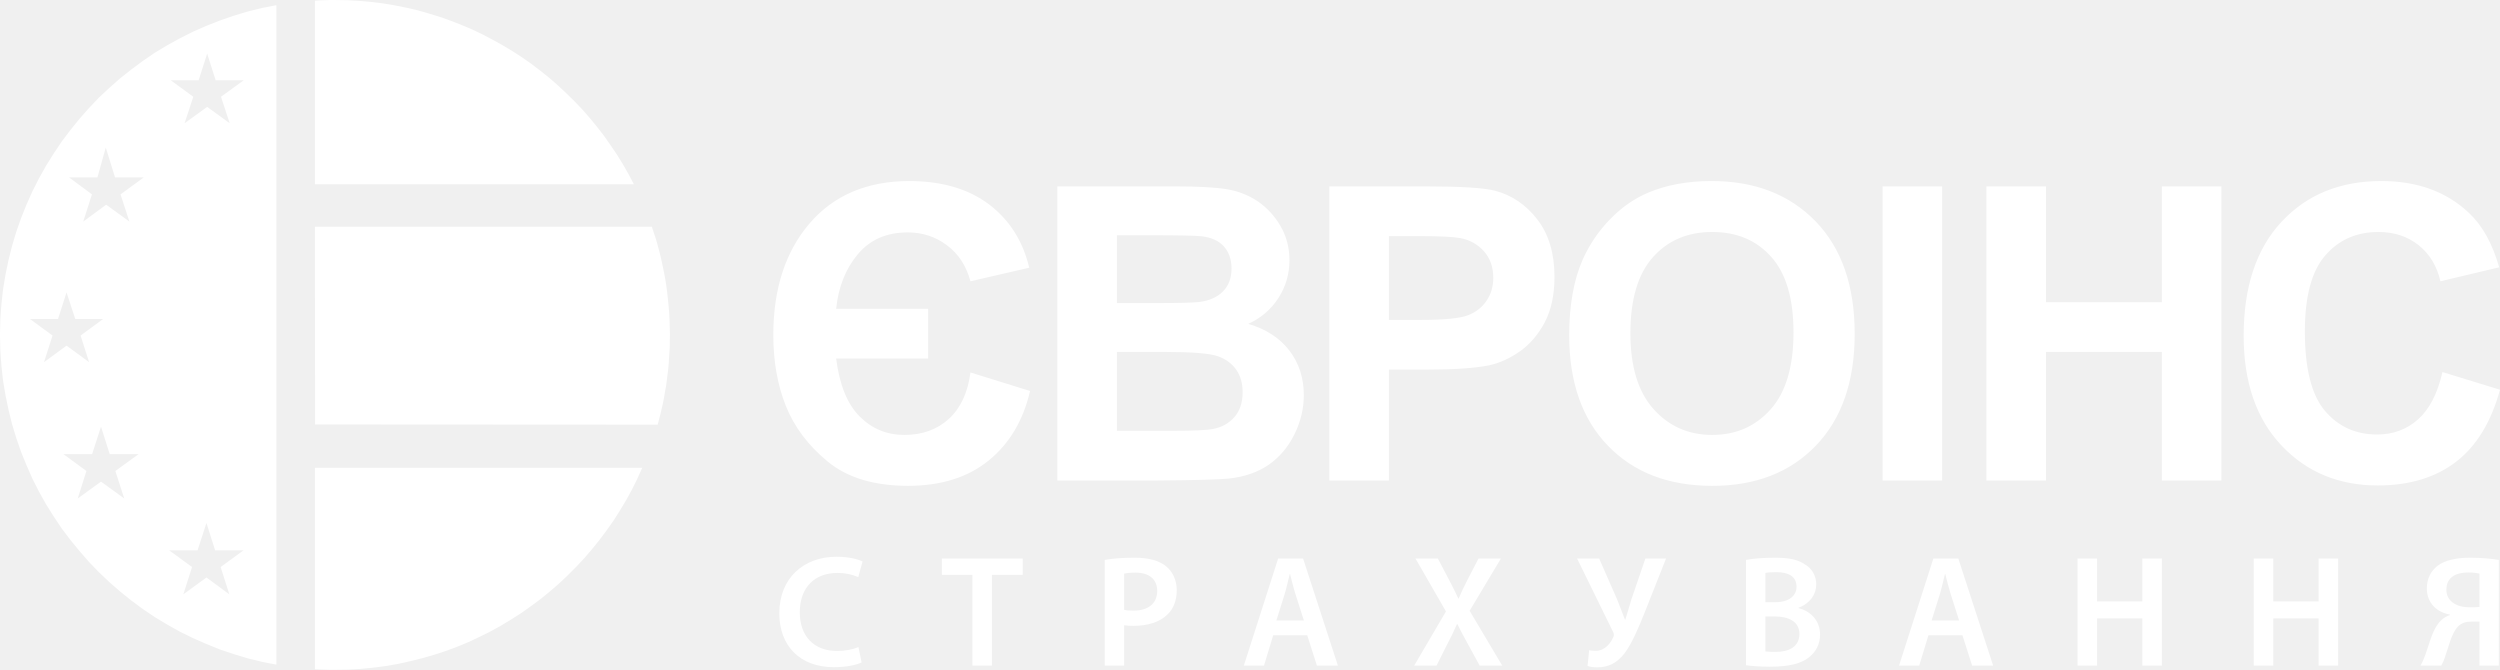
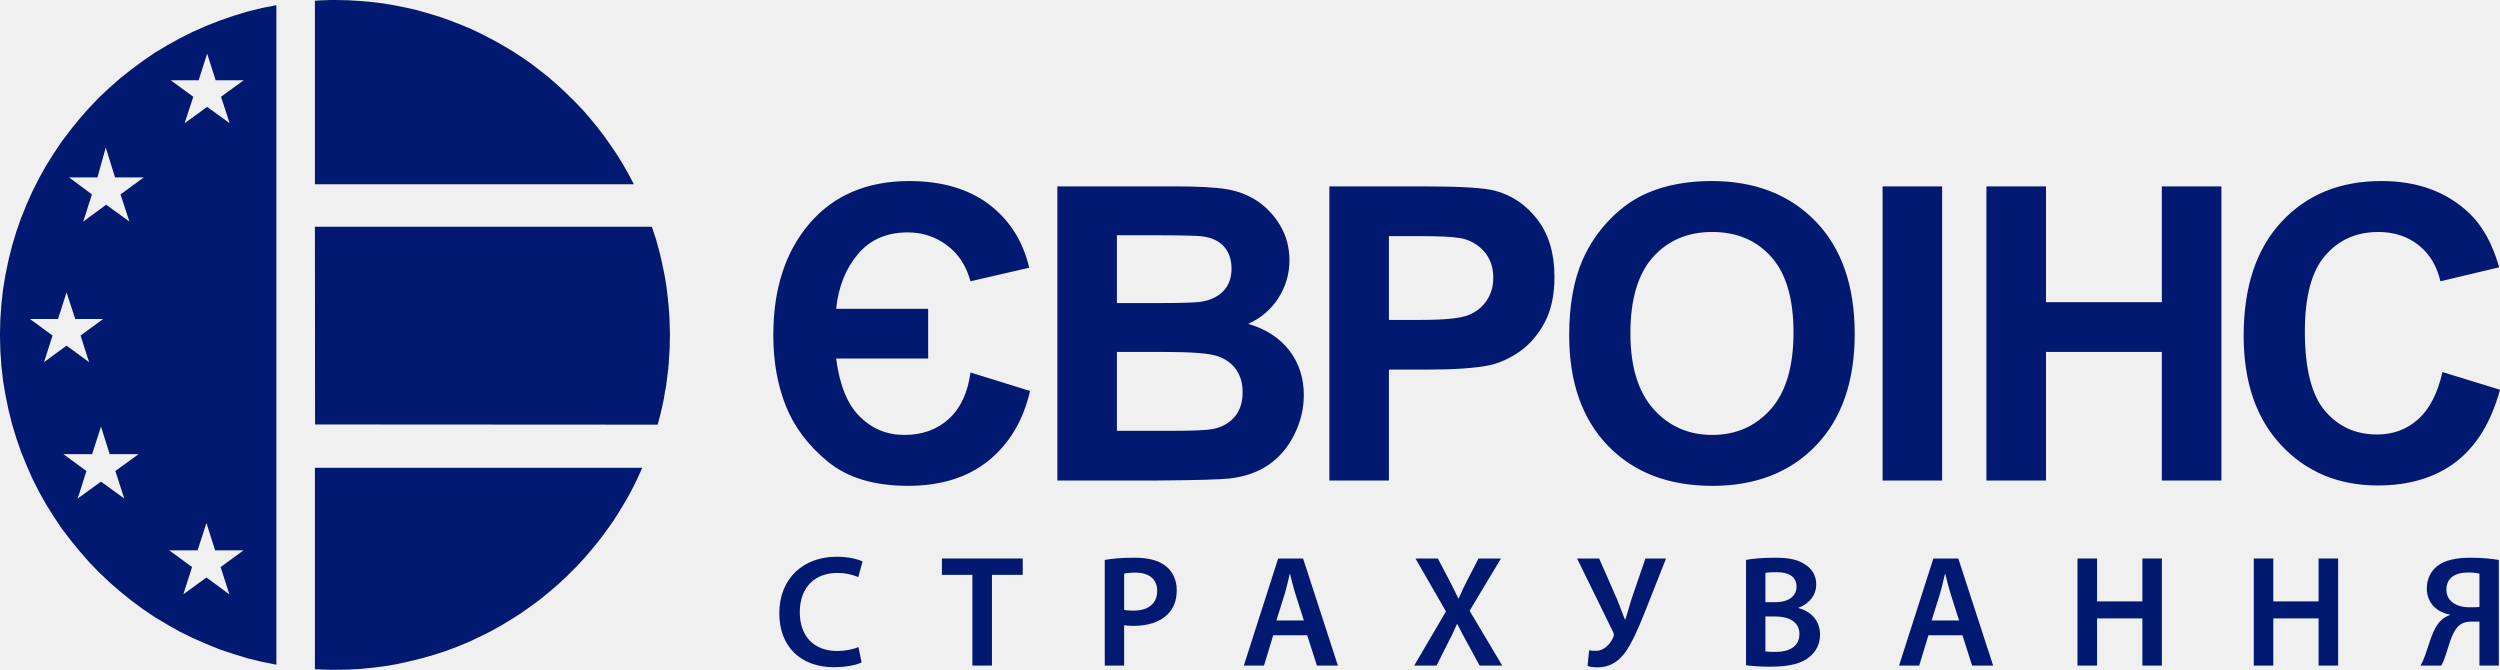
<svg xmlns="http://www.w3.org/2000/svg" width="230.551" height="61.767" viewBox="0 0 61 16.342" version="1.1" id="svg8">
  <defs id="defs2">
    <clipPath id="clipPath3729" clipPathUnits="userSpaceOnUse">
      <path id="path3727" d="M24.158 26.081h181.418v47.622H24.158z" />
    </clipPath>
  </defs>
  <g id="layer1" transform="translate(-8.81 -8.37)">
-     <g transform="matrix(.35278 0 0 -.35278 .287 34.371)" id="g3721" fill="#fff">
-       <g id="g3723" fill="#fff">
-         <g clip-path="url(#clipPath3729)" id="g3725" fill="#fff">
+     <g transform="matrix(.35278 0 0 -.35278 .287 34.371)" id="g3721" fill="#011970">
+       <g id="g3723" fill="#011970">
+         <g clip-path="url(#clipPath3729)" id="g3725" fill="#011970">
          <g transform="translate(88.356 52.346)" id="g3731">
-             <path id="path3733" d="M0 0v-3.438h-6.365c.232-1.82.772-3.156 1.624-4.006.852-.853 1.885-1.28 3.093-1.28 1.24 0 2.268.37 3.082 1.113.811.744 1.308 1.814 1.492 3.207l4.12-1.28c-.468-2.036-1.42-3.635-2.856-4.805-1.43-1.166-3.291-1.752-5.579-1.757-2.347.005-4.194.558-5.549 1.672-1.354 1.113-2.32 2.394-2.903 3.849-.582 1.454-.87 3.092-.87 4.907 0 3.191.832 5.762 2.504 7.718 1.672 1.951 3.973 2.932 6.899 2.937 2.264-.005 4.102-.545 5.523-1.62C5.63 6.142 6.554 4.684 6.99 2.841l-4.064-.938c-.293 1.076-.838 1.909-1.634 2.496-.791.592-1.695.885-2.708.885-1.454 0-2.605-.502-3.447-1.506C-5.706 2.775-6.208 1.516-6.365 0zm66.012 8.467h4.118v-20.343h-4.118zm7.182-20.343V8.467h4.12V.455h8.013v8.012h4.119v-20.343h-4.119v8.892h-8.013v-8.892zm31.542 7.5l3.98-1.222c-.612-2.239-1.631-3.902-3.051-4.992-1.42-1.084-3.22-1.629-5.403-1.629-2.703 0-4.925.925-6.666 2.771-1.74 1.846-2.61 4.372-2.61 7.578 0 3.386.875 6.017 2.623 7.892 1.747 1.876 4.048 2.815 6.9 2.815 2.492 0 4.512-.739 6.066-2.212.928-.871 1.62-2.121 2.084-3.756l-4.064-.966c-.241 1.052-.742 1.886-1.506 2.496-.768.611-1.696.914-2.783.914-1.512 0-2.739-.541-3.676-1.624-.942-1.08-1.411-2.833-1.411-5.256 0-2.568.465-4.401 1.388-5.49.927-1.093 2.131-1.638 3.613-1.638 1.093 0 2.037.346 2.822 1.042.787.697 1.354 1.786 1.694 3.277M8.935 8.467h8.135c1.616 0 2.814-.067 3.604-.199a5.423 5.423 0 002.127-.837 5.258 5.258 0 001.562-1.697c.416-.706.625-1.501.625-2.377 0-.947-.255-1.823-.766-2.615a4.749 4.749 0 00-2.085-1.783c1.236-.365 2.183-.98 2.851-1.853.663-.872.994-1.895.994-3.074 0-.928-.213-1.827-.644-2.704-.43-.876-1.018-1.575-1.766-2.101-.744-.521-1.662-.842-2.756-.966-.681-.072-2.335-.118-4.954-.137H8.935zm4.12-3.381V.396h2.69c1.596 0 2.59.026 2.978.073.702.081 1.256.322 1.658.723.402.404.601.93.601 1.583 0 .63-.175 1.136-.521 1.53-.345.392-.862.63-1.544.71-.407.047-1.576.071-3.504.071zm0-8.07v-5.455h3.807c1.478 0 2.421.043 2.819.123.61.115 1.108.383 1.491.815.384.437.578 1.008.578 1.733 0 .616-.147 1.131-.445 1.558-.294.426-.725.738-1.284.934-.558.192-1.776.292-3.646.292zm14.693-8.892V8.467h6.589c2.494 0 4.119-.101 4.877-.303 1.164-.309 2.14-.971 2.926-1.993.787-1.024 1.179-2.346 1.179-3.963 0-1.251-.228-2.298-.676-3.15-.455-.852-1.03-1.52-1.724-2.008-.697-.484-1.407-.806-2.127-.962-.98-.193-2.396-.293-4.252-.293h-2.672v-7.671zm4.12 16.904V-.768h2.24c1.616 0 2.69.11 3.235.323.544.214.97.545 1.279 1.004.308.454.463.98.463 1.587 0 .743-.217 1.354-.647 1.836a2.843 2.843 0 01-1.648.91c-.49.089-1.47.136-2.946.136zm12.469-6.856c0 2.073.312 3.816.933 5.228a9.513 9.513 0 001.893 2.793c.801.825 1.678 1.436 2.629 1.837 1.27.536 2.732.807 4.391.807 3.002 0 5.398-.934 7.202-2.794 1.799-1.866 2.698-4.457 2.698-7.776 0-3.292-.895-5.869-2.679-7.725-1.786-1.86-4.177-2.788-7.166-2.788-3.026 0-5.435.923-7.22 2.774-1.787 1.847-2.681 4.396-2.681 7.644m4.233.138c0-2.306.535-4.054 1.601-5.248 1.065-1.189 2.42-1.786 4.058-1.786 1.643 0 2.989.591 4.044 1.773 1.052 1.183 1.578 2.955 1.578 5.317 0 2.334-.512 4.077-1.539 5.224-1.024 1.15-2.382 1.723-4.083 1.723-1.695 0-3.064-.583-4.101-1.743C49.091 2.405 48.57.653 48.57-1.69" fill="#fff" fill-opacity="1" fill-rule="nonzero" stroke="none" />
+             <path id="path3733" d="M0 0v-3.438h-6.365c.232-1.82.772-3.156 1.624-4.006.852-.853 1.885-1.28 3.093-1.28 1.24 0 2.268.37 3.082 1.113.811.744 1.308 1.814 1.492 3.207l4.12-1.28c-.468-2.036-1.42-3.635-2.856-4.805-1.43-1.166-3.291-1.752-5.579-1.757-2.347.005-4.194.558-5.549 1.672-1.354 1.113-2.32 2.394-2.903 3.849-.582 1.454-.87 3.092-.87 4.907 0 3.191.832 5.762 2.504 7.718 1.672 1.951 3.973 2.932 6.899 2.937 2.264-.005 4.102-.545 5.523-1.62C5.63 6.142 6.554 4.684 6.99 2.841l-4.064-.938c-.293 1.076-.838 1.909-1.634 2.496-.791.592-1.695.885-2.708.885-1.454 0-2.605-.502-3.447-1.506C-5.706 2.775-6.208 1.516-6.365 0zm66.012 8.467h4.118v-20.343h-4.118zm7.182-20.343V8.467h4.12V.455h8.013v8.012h4.119v-20.343h-4.119v8.892h-8.013v-8.892zm31.542 7.5l3.98-1.222c-.612-2.239-1.631-3.902-3.051-4.992-1.42-1.084-3.22-1.629-5.403-1.629-2.703 0-4.925.925-6.666 2.771-1.74 1.846-2.61 4.372-2.61 7.578 0 3.386.875 6.017 2.623 7.892 1.747 1.876 4.048 2.815 6.9 2.815 2.492 0 4.512-.739 6.066-2.212.928-.871 1.62-2.121 2.084-3.756l-4.064-.966c-.241 1.052-.742 1.886-1.506 2.496-.768.611-1.696.914-2.783.914-1.512 0-2.739-.541-3.676-1.624-.942-1.08-1.411-2.833-1.411-5.256 0-2.568.465-4.401 1.388-5.49.927-1.093 2.131-1.638 3.613-1.638 1.093 0 2.037.346 2.822 1.042.787.697 1.354 1.786 1.694 3.277M8.935 8.467h8.135c1.616 0 2.814-.067 3.604-.199a5.423 5.423 0 002.127-.837 5.258 5.258 0 001.562-1.697c.416-.706.625-1.501.625-2.377 0-.947-.255-1.823-.766-2.615a4.749 4.749 0 00-2.085-1.783c1.236-.365 2.183-.98 2.851-1.853.663-.872.994-1.895.994-3.074 0-.928-.213-1.827-.644-2.704-.43-.876-1.018-1.575-1.766-2.101-.744-.521-1.662-.842-2.756-.966-.681-.072-2.335-.118-4.954-.137H8.935zm4.12-3.381V.396h2.69c1.596 0 2.59.026 2.978.073.702.081 1.256.322 1.658.723.402.404.601.93.601 1.583 0 .63-.175 1.136-.521 1.53-.345.392-.862.63-1.544.71-.407.047-1.576.071-3.504.071zm0-8.07v-5.455h3.807c1.478 0 2.421.043 2.819.123.61.115 1.108.383 1.491.815.384.437.578 1.008.578 1.733 0 .616-.147 1.131-.445 1.558-.294.426-.725.738-1.284.934-.558.192-1.776.292-3.646.292zm14.693-8.892V8.467h6.589c2.494 0 4.119-.101 4.877-.303 1.164-.309 2.14-.971 2.926-1.993.787-1.024 1.179-2.346 1.179-3.963 0-1.251-.228-2.298-.676-3.15-.455-.852-1.03-1.52-1.724-2.008-.697-.484-1.407-.806-2.127-.962-.98-.193-2.396-.293-4.252-.293h-2.672v-7.671zm4.12 16.904V-.768h2.24c1.616 0 2.69.11 3.235.323.544.214.97.545 1.279 1.004.308.454.463.98.463 1.587 0 .743-.217 1.354-.647 1.836a2.843 2.843 0 01-1.648.91c-.49.089-1.47.136-2.946.136zm12.469-6.856c0 2.073.312 3.816.933 5.228a9.513 9.513 0 001.893 2.793c.801.825 1.678 1.436 2.629 1.837 1.27.536 2.732.807 4.391.807 3.002 0 5.398-.934 7.202-2.794 1.799-1.866 2.698-4.457 2.698-7.776 0-3.292-.895-5.869-2.679-7.725-1.786-1.86-4.177-2.788-7.166-2.788-3.026 0-5.435.923-7.22 2.774-1.787 1.847-2.681 4.396-2.681 7.644m4.233.138c0-2.306.535-4.054 1.601-5.248 1.065-1.189 2.42-1.786 4.058-1.786 1.643 0 2.989.591 4.044 1.773 1.052 1.183 1.578 2.955 1.578 5.317 0 2.334-.512 4.077-1.539 5.224-1.024 1.15-2.382 1.723-4.083 1.723-1.695 0-3.064-.583-4.101-1.743C49.091 2.405 48.57.653 48.57-1.69" fill="#011970" fill-opacity="1" fill-rule="nonzero" stroke="none" />
          </g>
          <g transform="translate(45.94 27.415)" id="g3735">
-             <path id="path3737" d="M0 0v13.935h22.641l-.344-.762-.369-.749-.406-.738-.428-.711-.443-.7-.478-.675-.504-.674-.517-.639-.539-.627-.564-.601-.589-.59-.603-.565-.626-.539-.65-.529-.663-.49-.677-.479-.699-.443-.712-.43-.737-.404-.749-.369-.76-.358-.774-.316-.798-.297-.798-.258L7.402.76 6.568.553 5.733.367 4.887.221 4.026.109 3.154.023l-.883-.048-.884-.012H1.03l-.343.012-.343.011zm-17.398 14.88h1.989l.614 1.901.602-1.901h2.001l-1.61-1.167.614-1.902-1.607 1.166-1.609-1.166.601 1.902zm-2.308 9.344h1.938l.59 1.841.603-1.841h1.927l-1.559-1.143.589-1.842-1.56 1.143-1.558-1.143.589 1.842zm2.7 9.797h1.965l.576 2.063.64-2.063h1.989l-1.608-1.178.613-1.879-1.608 1.167-1.584-1.167.601 1.879zm7.035 6.715h1.929l.59 1.843.588-1.843h1.939l-1.57-1.14.6-1.83-1.557 1.13-1.561-1.13.602 1.83zm-.11-32.511h1.965l.614 1.89.601-1.89h1.964L-6.521 7.07l.603-1.888-1.584 1.164L-9.1 5.182l.603 1.888zm33.79 8.692L0 16.931l.012.036L0 30.608h23.304l.146-.441.148-.443.123-.454.123-.456.109-.454.099-.465.098-.467.086-.466.074-.467.06-.479.051-.466.049-.491.037-.479.023-.478.014-.493.012-.49-.012-.405v-.394l-.025-.406-.025-.392-.024-.394-.037-.393-.049-.392-.049-.393-.05-.382-.073-.379-.062-.393-.074-.38-.086-.369-.085-.381-.098-.368zm-1.646 16.626H0v12.695l.344.025.343.011.343.014h.357l.846-.014.824-.048.835-.074.809-.097.811-.136.799-.16.797-.184.775-.221.761-.233.76-.27.749-.295.726-.306.723-.346.701-.367.686-.381.676-.405.663-.43.651-.455.625-.478.615-.492.59-.515.577-.54.563-.552.541-.565.517-.59.503-.613.477-.615.455-.65.443-.651.417-.675.392-.689zM-2.665 45.931V.318l-1.007.198-.994.244-.971.295-.957.32-.932.381-.921.404-.898.442-.872.49-.858.515-.822.555-.799.59-.775.625-.748.65-.724.688-.688.713-.65.748-.626.762-.603.796-.552.825-.529.845-.489.872-.455.897-.405.922-.38.931-.332.957-.295.971-.245.994-.209 1.008-.171 1.019-.113 1.032-.073 1.056-.024 1.056.024 1.056.073 1.054.113 1.033.171 1.032.209 1.006.245.981.295.984.332.945.38.944.405.909.455.897.489.872.529.847.552.823.603.797.626.774.65.736.688.725.724.676.748.662.775.613.799.591.822.565.858.515.872.48.898.453.921.406.932.367.957.331.971.295.994.246z" fill="#fff" fill-opacity="1" fill-rule="evenodd" stroke="none" />
+             <path id="path3737" d="M0 0v13.935h22.641l-.344-.762-.369-.749-.406-.738-.428-.711-.443-.7-.478-.675-.504-.674-.517-.639-.539-.627-.564-.601-.589-.59-.603-.565-.626-.539-.65-.529-.663-.49-.677-.479-.699-.443-.712-.43-.737-.404-.749-.369-.76-.358-.774-.316-.798-.297-.798-.258L7.402.76 6.568.553 5.733.367 4.887.221 4.026.109 3.154.023l-.883-.048-.884-.012H1.03l-.343.012-.343.011zm-17.398 14.88h1.989l.614 1.901.602-1.901h2.001l-1.61-1.167.614-1.902-1.607 1.166-1.609-1.166.601 1.902zm-2.308 9.344h1.938l.59 1.841.603-1.841h1.927l-1.559-1.143.589-1.842-1.56 1.143-1.558-1.143.589 1.842zm2.7 9.797h1.965l.576 2.063.64-2.063h1.989l-1.608-1.178.613-1.879-1.608 1.167-1.584-1.167.601 1.879zm7.035 6.715h1.929l.59 1.843.588-1.843h1.939l-1.57-1.14.6-1.83-1.557 1.13-1.561-1.13.602 1.83zm-.11-32.511h1.965l.614 1.89.601-1.89h1.964L-6.521 7.07l.603-1.888-1.584 1.164L-9.1 5.182l.603 1.888zm33.79 8.692L0 16.931l.012.036L0 30.608h23.304l.146-.441.148-.443.123-.454.123-.456.109-.454.099-.465.098-.467.086-.466.074-.467.06-.479.051-.466.049-.491.037-.479.023-.478.014-.493.012-.49-.012-.405v-.394l-.025-.406-.025-.392-.024-.394-.037-.393-.049-.392-.049-.393-.05-.382-.073-.379-.062-.393-.074-.38-.086-.369-.085-.381-.098-.368zm-1.646 16.626H0v12.695l.344.025.343.011.343.014h.357l.846-.014.824-.048.835-.074.809-.097.811-.136.799-.16.797-.184.775-.221.761-.233.76-.27.749-.295.726-.306.723-.346.701-.367.686-.381.676-.405.663-.43.651-.455.625-.478.615-.492.59-.515.577-.54.563-.552.541-.565.517-.59.503-.613.477-.615.455-.65.443-.651.417-.675.392-.689zM-2.665 45.931V.318l-1.007.198-.994.244-.971.295-.957.32-.932.381-.921.404-.898.442-.872.49-.858.515-.822.555-.799.59-.775.625-.748.65-.724.688-.688.713-.65.748-.626.762-.603.796-.552.825-.529.845-.489.872-.455.897-.405.922-.38.931-.332.957-.295.971-.245.994-.209 1.008-.171 1.019-.113 1.032-.073 1.056-.024 1.056.024 1.056.073 1.054.113 1.033.171 1.032.209 1.006.245.981.295.984.332.945.38.944.405.909.455.897.489.872.529.847.552.823.603.797.626.774.65.736.688.725.724.676.748.662.775.613.799.591.822.565.858.515.872.48.898.453.921.406.932.367.957.331.971.295.994.246z" fill="#011970" fill-opacity="1" fill-rule="evenodd" stroke="none" />
          </g>
          <g transform="translate(83.752 27.888)" id="g3739">
-             <path id="path3741" d="M0 0c-.318-.164-1.022-.33-1.912-.33-2.352 0-3.78 1.473-3.78 3.726 0 2.44 1.692 3.913 3.956 3.913.89 0 1.527-.186 1.802-.33L-.23 5.902a3.584 3.584 0 01-1.451.286c-1.507 0-2.594-.944-2.594-2.725 0-1.627.957-2.672 2.583-2.672.549 0 1.121.109 1.473.275z" fill="#fff" fill-opacity="1" fill-rule="nonzero" stroke="none" />
+             <path id="path3741" d="M0 0c-.318-.164-1.022-.33-1.912-.33-2.352 0-3.78 1.473-3.78 3.726 0 2.44 1.692 3.913 3.956 3.913.89 0 1.527-.186 1.802-.33L-.23 5.902a3.584 3.584 0 01-1.451.286c-1.507 0-2.594-.944-2.594-2.725 0-1.627.957-2.672 2.583-2.672.549 0 1.121.109 1.473.275z" fill="#011970" fill-opacity="1" fill-rule="nonzero" stroke="none" />
          </g>
          <g transform="translate(91.414 33.944)" id="g3743">
-             <path id="path3745" d="M0 0h-2.109v1.131h5.592V0h-2.13v-6.275H0z" fill="#fff" fill-opacity="1" fill-rule="nonzero" stroke="none" />
+             <path id="path3745" d="M0 0h-2.109v1.131h5.592V0h-2.13v-6.275H0z" fill="#011970" fill-opacity="1" fill-rule="nonzero" stroke="none" />
          </g>
          <g transform="translate(101.911 31.526)" id="g3747">
-             <path id="path3749" d="M0 0c.165-.045.385-.055.659-.055 1.011 0 1.627.494 1.627 1.362 0 .824-.572 1.265-1.505 1.265A3.7 3.7 0 010 2.504zm-1.341 3.451c.485.088 1.154.154 2.067.154.988 0 1.714-.209 2.186-.605.441-.361.726-.945.726-1.639C3.638.658 3.418.076 3-.318c-.538-.539-1.385-.791-2.341-.791-.253 0-.483.009-.659.043v-2.791h-1.341z" fill="#fff" fill-opacity="1" fill-rule="nonzero" stroke="none" />
+             <path id="path3749" d="M0 0c.165-.045.385-.055.659-.055 1.011 0 1.627.494 1.627 1.362 0 .824-.572 1.265-1.505 1.265A3.7 3.7 0 010 2.504zm-1.341 3.451c.485.088 1.154.154 2.067.154.988 0 1.714-.209 2.186-.605.441-.361.726-.945.726-1.639C3.638.658 3.418.076 3-.318c-.538-.539-1.385-.791-2.341-.791-.253 0-.483.009-.659.043v-2.791h-1.341z" fill="#011970" fill-opacity="1" fill-rule="nonzero" stroke="none" />
          </g>
          <g transform="translate(114.342 30.79)" id="g3751">
-             <path id="path3753" d="M0 0l-.582 1.824c-.143.451-.265.957-.373 1.385h-.023c-.11-.428-.219-.945-.352-1.385L-1.901 0zm-2.121-1.023l-.637-2.098h-1.395l2.374 7.406h1.724l2.408-7.406H.901l-.67 2.098z" fill="#fff" fill-opacity="1" fill-rule="nonzero" stroke="none" />
+             <path id="path3753" d="M0 0l-.582 1.824c-.143.451-.265.957-.373 1.385h-.023c-.11-.428-.219-.945-.352-1.385L-1.901 0zm-2.121-1.023l-.637-2.098h-1.395l2.374 7.406h1.724l2.408-7.406H.901l-.67 2.098z" fill="#011970" fill-opacity="1" fill-rule="nonzero" stroke="none" />
          </g>
          <g transform="translate(126.499 27.669)" id="g3755">
-             <path id="path3757" d="M0 0l-.803 1.471c-.318.572-.527.968-.735 1.396h-.033a17.344 17.344 0 00-.671-1.396L-2.979 0h-1.548l2.197 3.746-2.109 3.66h1.548l.802-1.527c.243-.461.419-.824.616-1.242h.023c.197.463.35.791.582 1.242l.791 1.527h1.55L-.693 3.791 1.561 0z" fill="#fff" fill-opacity="1" fill-rule="nonzero" stroke="none" />
+             <path id="path3757" d="M0 0l-.803 1.471c-.318.572-.527.968-.735 1.396h-.033a17.344 17.344 0 00-.671-1.396L-2.979 0h-1.548l2.197 3.746-2.109 3.66h1.548l.802-1.527c.243-.461.419-.824.616-1.242h.023c.197.463.35.791.582 1.242l.791 1.527h1.55L-.693 3.791 1.561 0z" fill="#011970" fill-opacity="1" fill-rule="nonzero" stroke="none" />
          </g>
          <g transform="translate(134.765 35.075)" id="g3759">
-             <path id="path3761" d="M0 0l1.254-2.857c.197-.483.351-.924.527-1.362h.033c.11.34.241.813.417 1.395L3.198 0h1.429L3.166-3.691c-.429-1.079-.902-2.2-1.429-2.891-.483-.606-1.065-.945-1.846-.945-.32 0-.516.033-.693.097l.111 1.09c.109-.035.253-.045.461-.045.626 0 1.023.528 1.209.946.066.154.043.253-.033.396L-1.527 0z" fill="#fff" fill-opacity="1" fill-rule="nonzero" stroke="none" />
+             <path id="path3761" d="M0 0l1.254-2.857c.197-.483.351-.924.527-1.362h.033c.11.34.241.813.417 1.395L3.198 0h1.429L3.166-3.691c-.429-1.079-.902-2.2-1.429-2.891-.483-.606-1.065-.945-1.846-.945-.32 0-.516.033-.693.097l.111 1.09c.109-.035.253-.045.461-.045.626 0 1.023.528 1.209.946.066.154.043.253-.033.396L-1.527 0z" fill="#011970" fill-opacity="1" fill-rule="nonzero" stroke="none" />
          </g>
          <g transform="translate(146.263 28.648)" id="g3763">
-             <path id="path3765" d="M0 0a5.76 5.76 0 01.715-.033c.867 0 1.638.328 1.638 1.242 0 .855-.749 1.209-1.683 1.209H0zm0 3.406h.692c.935 0 1.461.44 1.461 1.067 0 .693-.526 1.009-1.383 1.009-.397 0-.627-.021-.77-.054zM-1.34 6.33c.428.088 1.209.152 1.967.152 1 0 1.615-.121 2.121-.472.461-.274.769-.756.769-1.383 0-.682-.429-1.309-1.23-1.606V3c.779-.197 1.494-.814 1.494-1.836 0-.658-.285-1.176-.715-1.527-.527-.463-1.396-.694-2.748-.694-.747 0-1.318.055-1.658.1z" fill="#fff" fill-opacity="1" fill-rule="nonzero" stroke="none" />
+             <path id="path3765" d="M0 0a5.76 5.76 0 01.715-.033c.867 0 1.638.328 1.638 1.242 0 .855-.749 1.209-1.683 1.209H0zm0 3.406h.692c.935 0 1.461.44 1.461 1.067 0 .693-.526 1.009-1.383 1.009-.397 0-.627-.021-.77-.054zM-1.34 6.33c.428.088 1.209.152 1.967.152 1 0 1.615-.121 2.121-.472.461-.274.769-.756.769-1.383 0-.682-.429-1.309-1.23-1.606V3c.779-.197 1.494-.814 1.494-1.836 0-.658-.285-1.176-.715-1.527-.527-.463-1.396-.694-2.748-.694-.747 0-1.318.055-1.658.1z" fill="#011970" fill-opacity="1" fill-rule="nonzero" stroke="none" />
          </g>
          <g transform="translate(159.661 30.79)" id="g3767">
-             <path id="path3769" d="M0 0l-.583 1.824c-.142.451-.263.957-.373 1.385h-.023c-.109-.428-.219-.945-.351-1.385L-1.901 0zm-2.121-1.023l-.637-2.098h-1.396l2.374 7.406h1.725l2.409-7.406H.9L.23-1.023z" fill="#fff" fill-opacity="1" fill-rule="nonzero" stroke="none" />
+             <path id="path3769" d="M0 0l-.583 1.824c-.142.451-.263.957-.373 1.385h-.023c-.109-.428-.219-.945-.351-1.385L-1.901 0zm-2.121-1.023l-.637-2.098h-1.396l2.374 7.406h1.725l2.409-7.406H.9L.23-1.023z" fill="#011970" fill-opacity="1" fill-rule="nonzero" stroke="none" />
          </g>
          <g transform="translate(169.203 35.075)" id="g3771">
-             <path id="path3773" d="M0 0v-2.967h3.133V0h1.35v-7.406h-1.35v3.263H0v-3.263h-1.353V0z" fill="#fff" fill-opacity="1" fill-rule="nonzero" stroke="none" />
+             <path id="path3773" d="M0 0v-2.967h3.133V0h1.35v-7.406h-1.35v3.263H0v-3.263h-1.353V0z" fill="#011970" fill-opacity="1" fill-rule="nonzero" stroke="none" />
          </g>
          <g transform="translate(181.392 35.075)" id="g3775">
-             <path id="path3777" d="M0 0v-2.967h3.133V0h1.352v-7.406H3.133v3.263H0v-3.263h-1.351V0z" fill="#fff" fill-opacity="1" fill-rule="nonzero" stroke="none" />
+             <path id="path3777" d="M0 0v-2.967h3.133V0h1.352v-7.406H3.133v3.263H0v-3.263h-1.351V0z" fill="#011970" fill-opacity="1" fill-rule="nonzero" stroke="none" />
          </g>
          <g transform="translate(195.65 34.032)" id="g3779">
-             <path id="path3781" d="M0 0a3.612 3.612 0 01-.793.076c-.812 0-1.494-.318-1.494-1.197 0-.781.691-1.209 1.582-1.209.265 0 .529 0 .705.021zm-4.078-6.363c.132.218.242.482.34.758.308.845.494 1.791 1.078 2.363.164.164.385.297.615.373v.033c-.867.154-1.594.77-1.594 1.813 0 .669.285 1.199.727 1.55.515.407 1.34.571 2.285.571.725 0 1.451-.065 1.967-.153v-7.308H0v3.043h-.551c-.385 0-.68-.098-.912-.319-.484-.484-.682-1.482-.922-2.142a3.141 3.141 0 00-.254-.582z" fill="#fff" fill-opacity="1" fill-rule="nonzero" stroke="none" />
+             <path id="path3781" d="M0 0a3.612 3.612 0 01-.793.076c-.812 0-1.494-.318-1.494-1.197 0-.781.691-1.209 1.582-1.209.265 0 .529 0 .705.021zm-4.078-6.363c.132.218.242.482.34.758.308.845.494 1.791 1.078 2.363.164.164.385.297.615.373v.033c-.867.154-1.594.77-1.594 1.813 0 .669.285 1.199.727 1.55.515.407 1.34.571 2.285.571.725 0 1.451-.065 1.967-.153v-7.308H0v3.043h-.551c-.385 0-.68-.098-.912-.319-.484-.484-.682-1.482-.922-2.142a3.141 3.141 0 00-.254-.582z" fill="#011970" fill-opacity="1" fill-rule="nonzero" stroke="none" />
          </g>
        </g>
      </g>
    </g>
  </g>
</svg>
